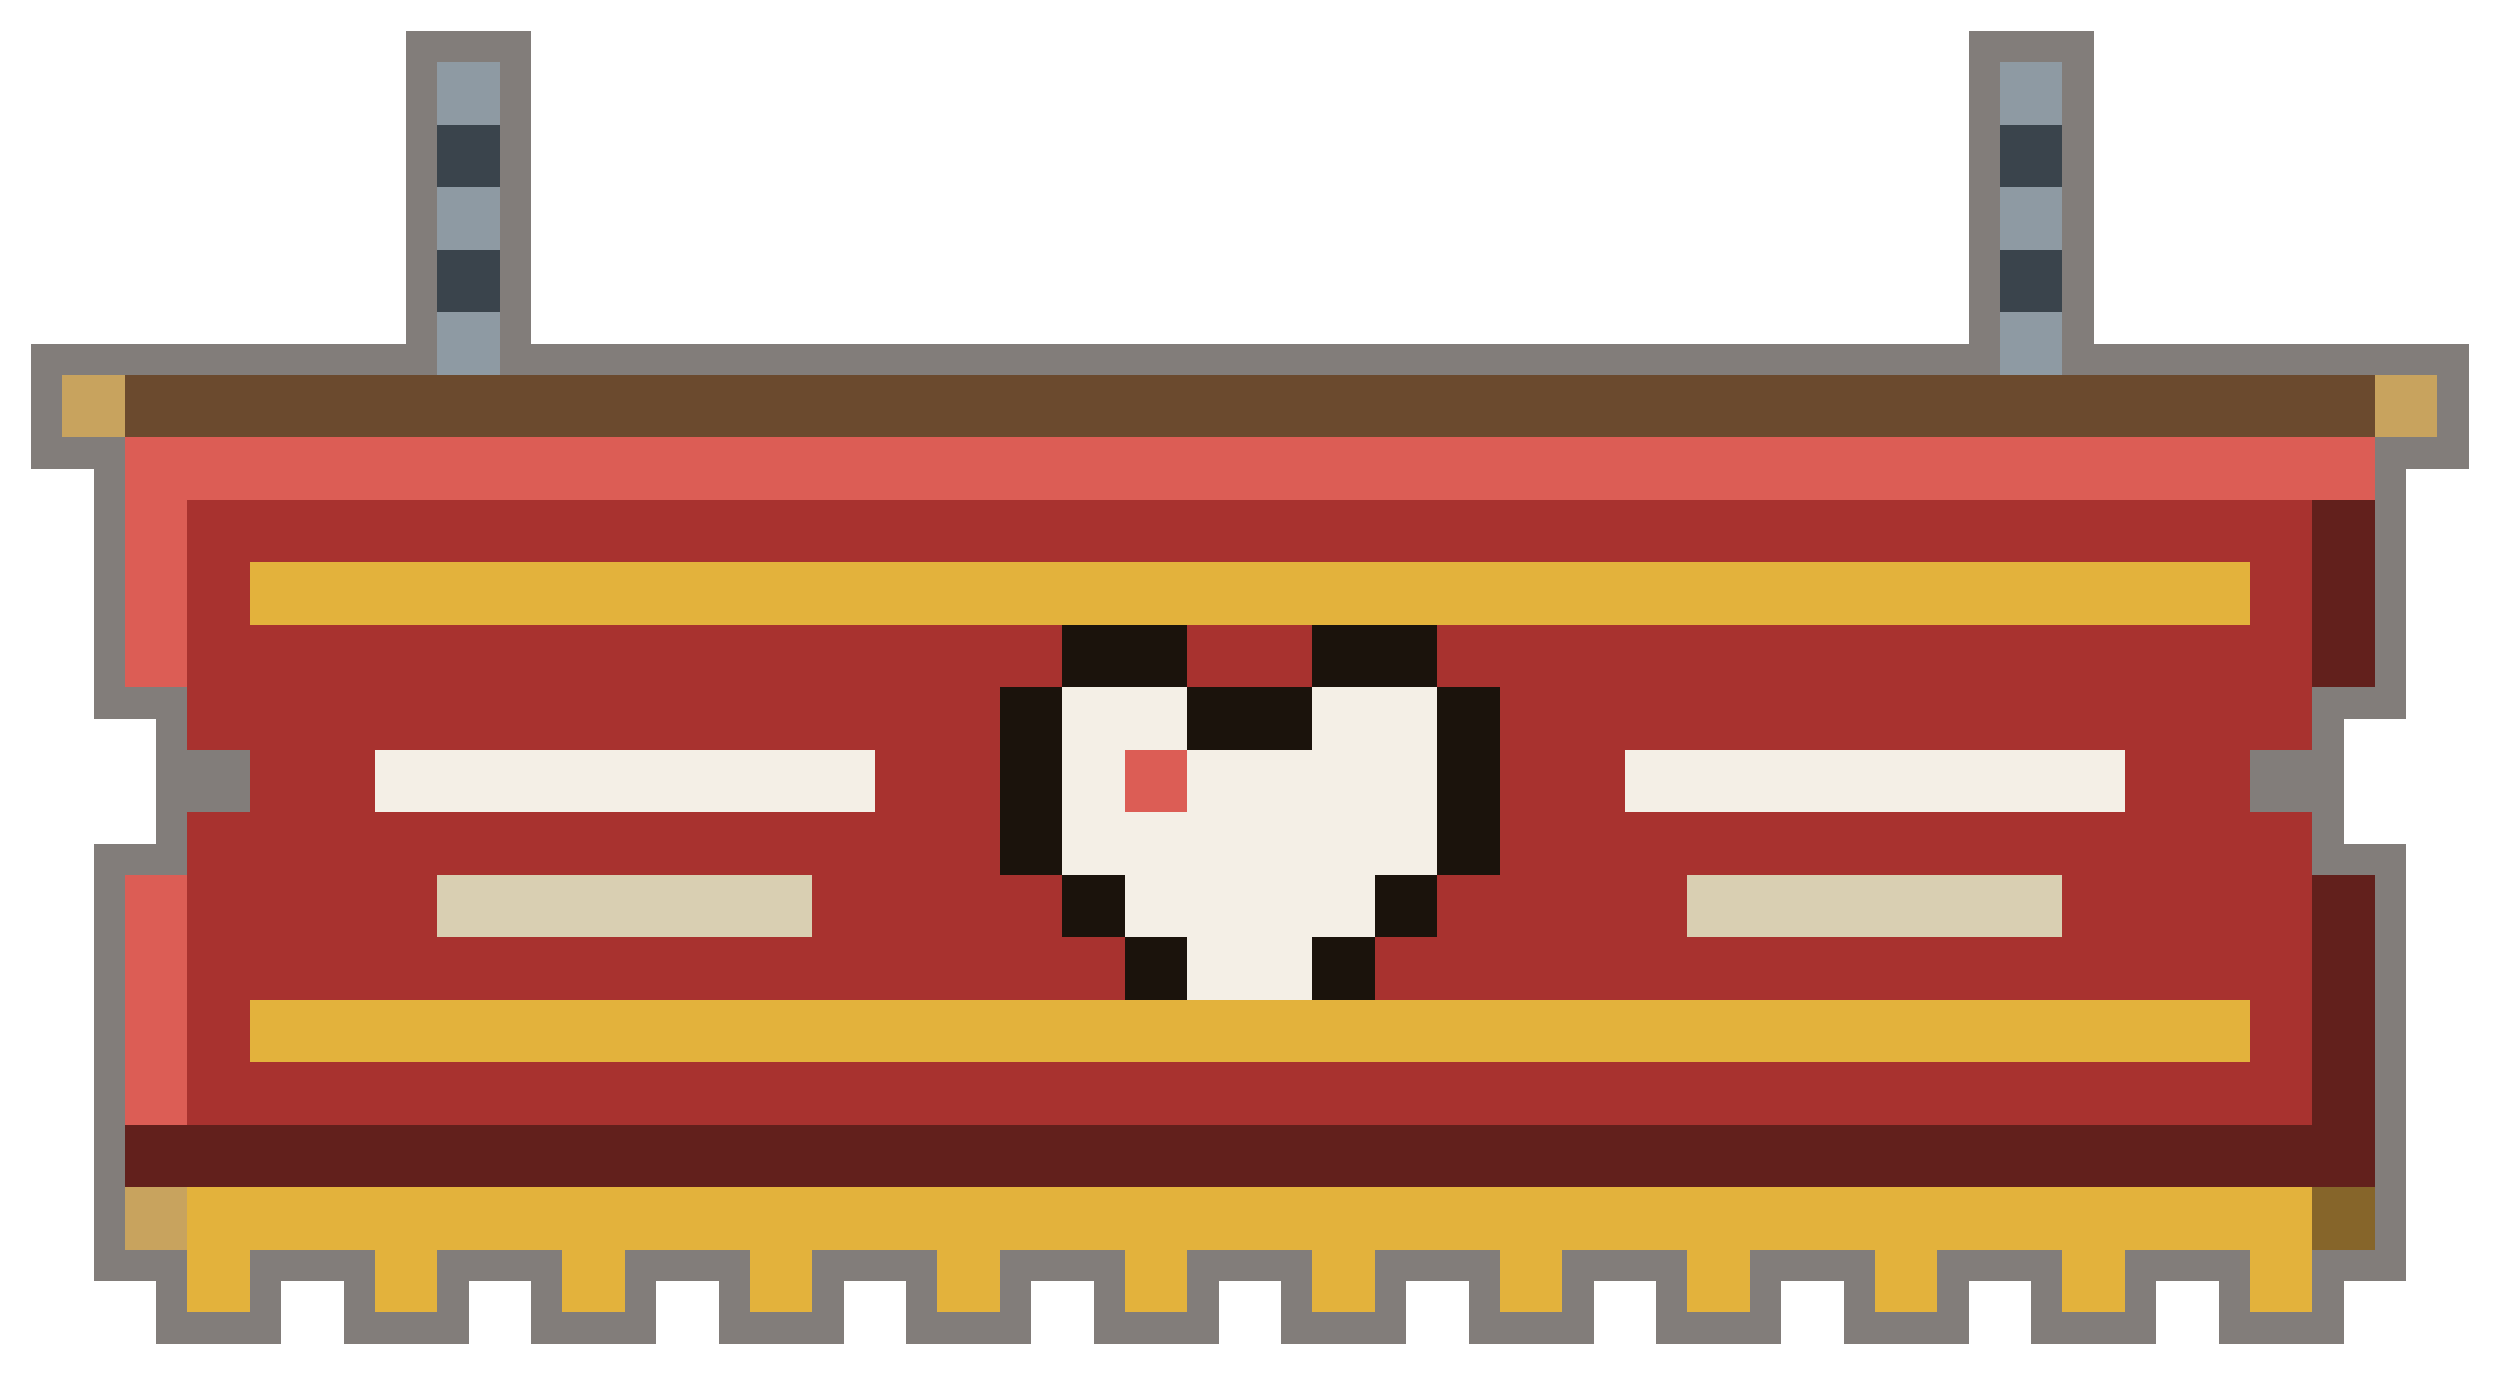
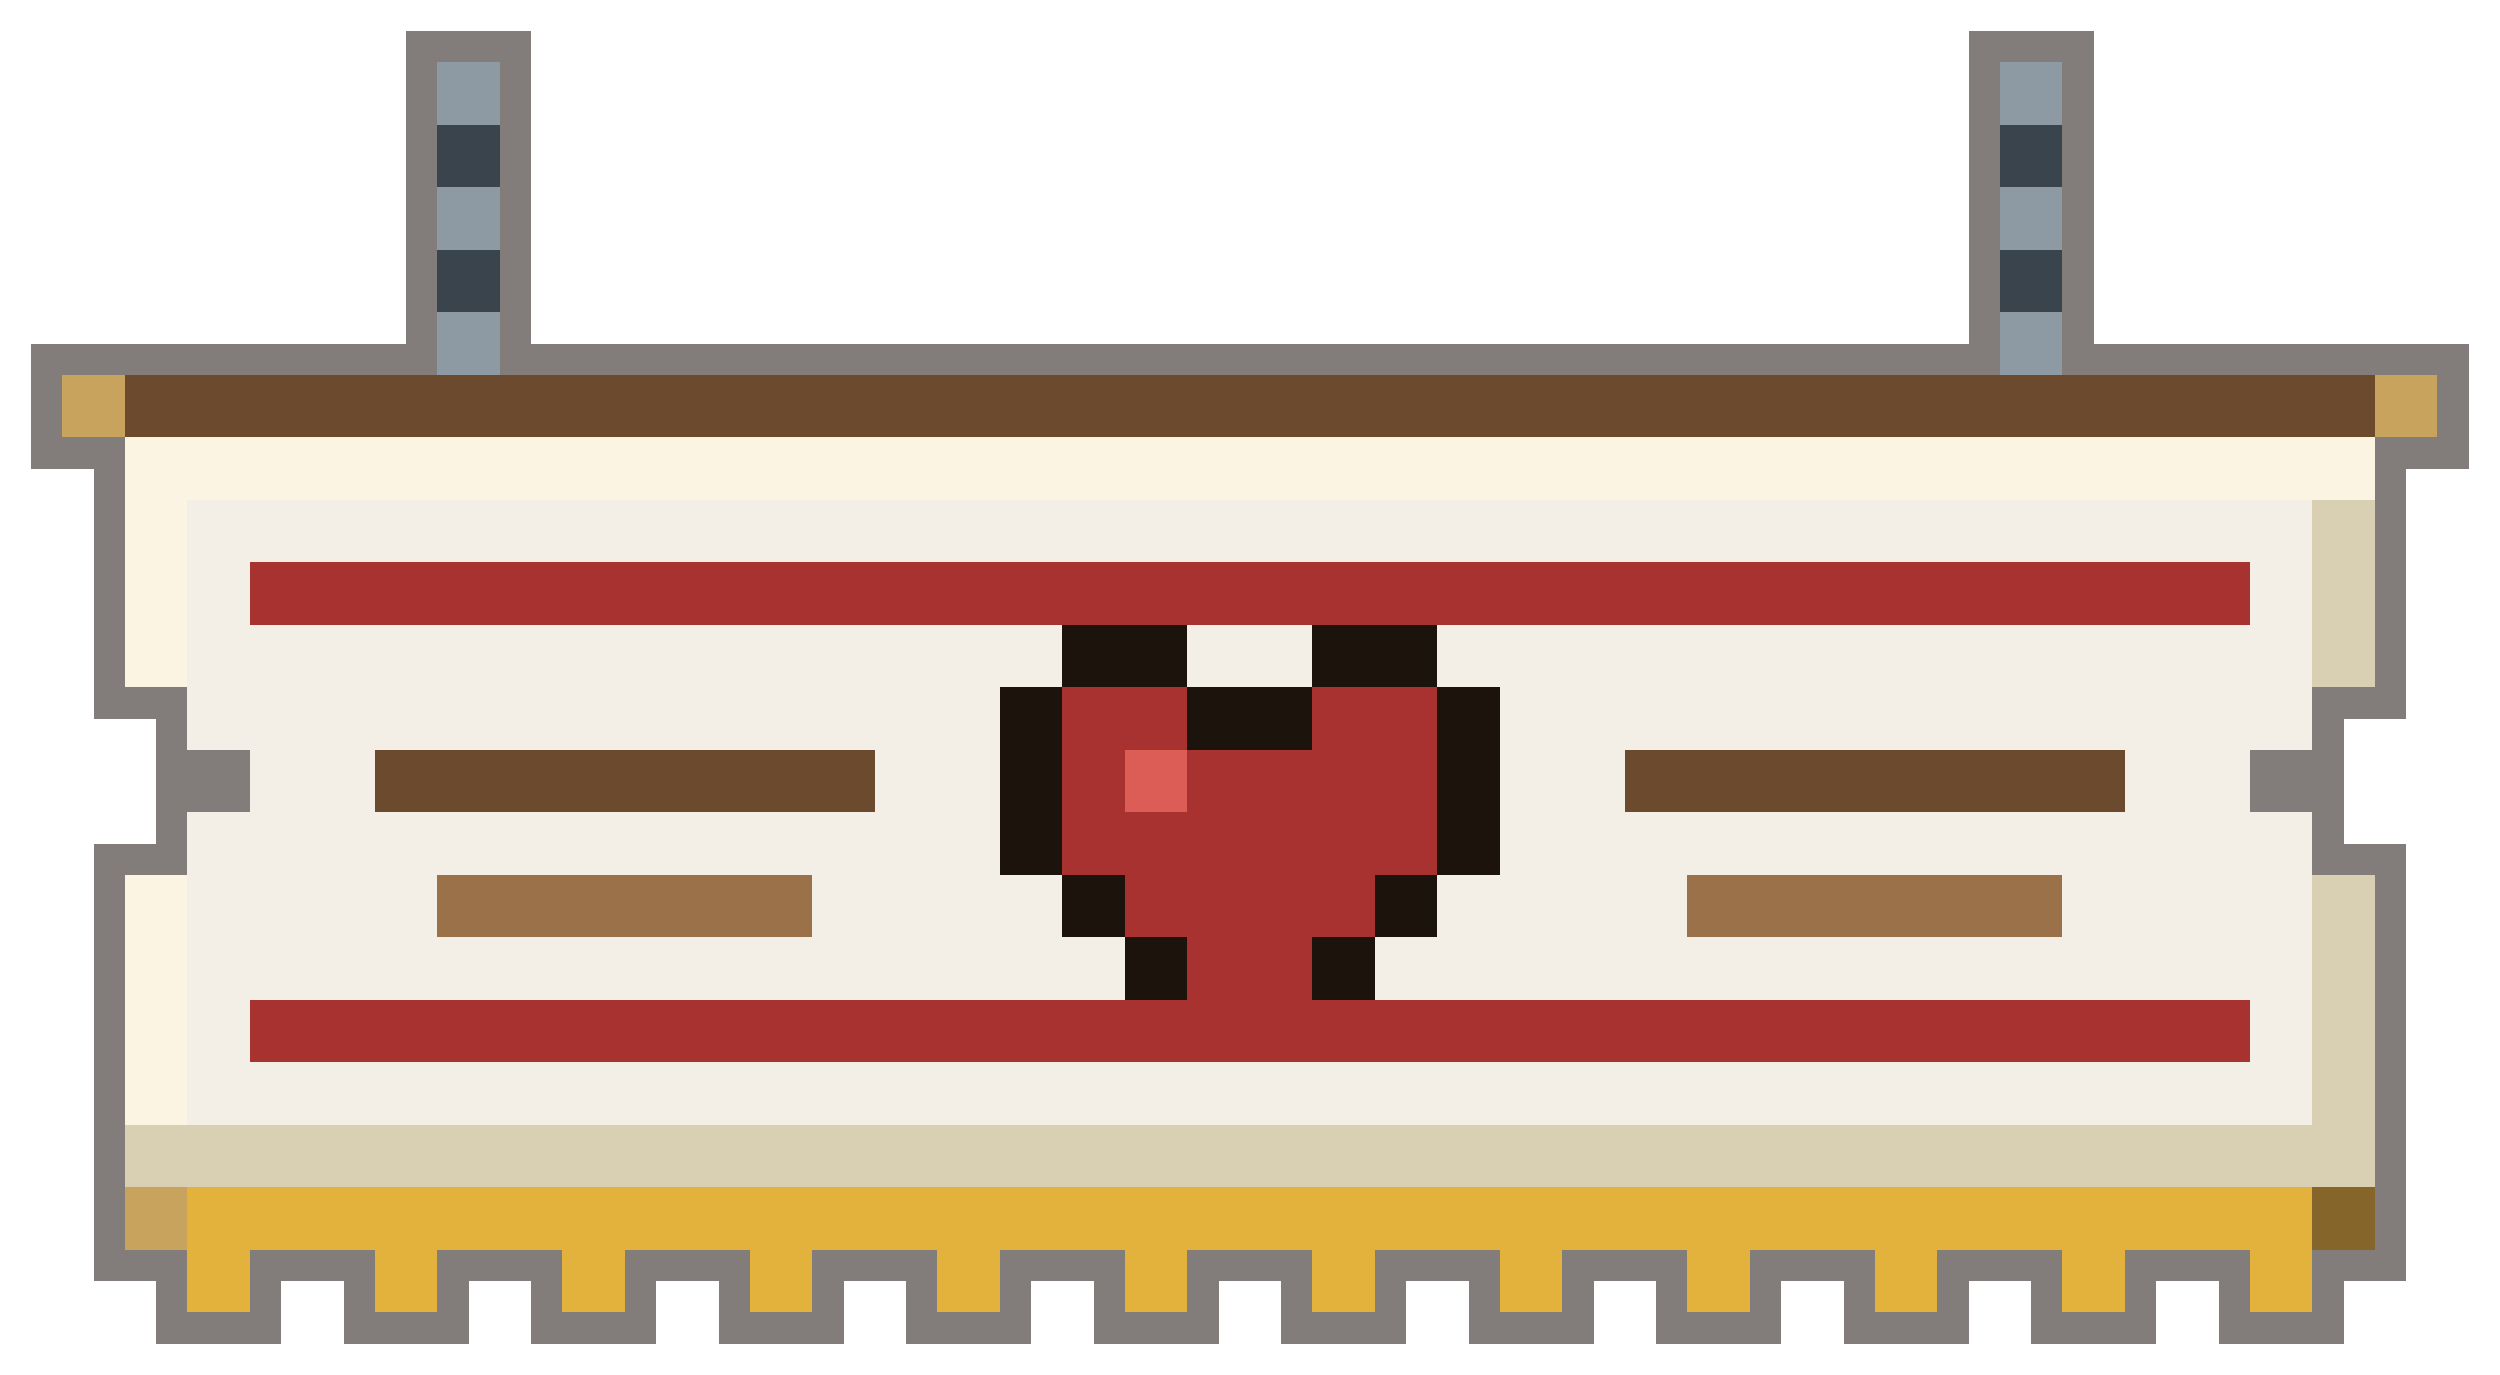
<svg xmlns="http://www.w3.org/2000/svg" viewBox="0 0 80 44" width="160" height="88" shape-rendering="crispEdges">
  <rect x="13" y="1" width="4" height="1" fill="#1b130c" opacity="0.55" />
  <rect x="63" y="1" width="4" height="1" fill="#1b130c" opacity="0.55" />
  <rect x="13" y="2" width="1" height="1" fill="#1b130c" opacity="0.55" />
  <rect x="14" y="2" width="2" height="1" fill="#8e9aa3" />
  <rect x="16" y="2" width="1" height="1" fill="#1b130c" opacity="0.55" />
  <rect x="63" y="2" width="1" height="1" fill="#1b130c" opacity="0.55" />
  <rect x="64" y="2" width="2" height="1" fill="#8e9aa3" />
  <rect x="66" y="2" width="1" height="1" fill="#1b130c" opacity="0.55" />
  <rect x="13" y="3" width="1" height="1" fill="#1b130c" opacity="0.55" />
  <rect x="14" y="3" width="2" height="1" fill="#8e9aa3" />
  <rect x="16" y="3" width="1" height="1" fill="#1b130c" opacity="0.55" />
  <rect x="63" y="3" width="1" height="1" fill="#1b130c" opacity="0.55" />
  <rect x="64" y="3" width="2" height="1" fill="#8e9aa3" />
  <rect x="66" y="3" width="1" height="1" fill="#1b130c" opacity="0.55" />
  <rect x="13" y="4" width="1" height="1" fill="#1b130c" opacity="0.55" />
  <rect x="14" y="4" width="2" height="1" fill="#3a444c" />
  <rect x="16" y="4" width="1" height="1" fill="#1b130c" opacity="0.55" />
  <rect x="63" y="4" width="1" height="1" fill="#1b130c" opacity="0.55" />
  <rect x="64" y="4" width="2" height="1" fill="#3a444c" />
  <rect x="66" y="4" width="1" height="1" fill="#1b130c" opacity="0.55" />
  <rect x="13" y="5" width="1" height="1" fill="#1b130c" opacity="0.55" />
  <rect x="14" y="5" width="2" height="1" fill="#3a444c" />
  <rect x="16" y="5" width="1" height="1" fill="#1b130c" opacity="0.55" />
  <rect x="63" y="5" width="1" height="1" fill="#1b130c" opacity="0.55" />
  <rect x="64" y="5" width="2" height="1" fill="#3a444c" />
  <rect x="66" y="5" width="1" height="1" fill="#1b130c" opacity="0.55" />
  <rect x="13" y="6" width="1" height="1" fill="#1b130c" opacity="0.55" />
  <rect x="14" y="6" width="2" height="1" fill="#8e9aa3" />
  <rect x="16" y="6" width="1" height="1" fill="#1b130c" opacity="0.55" />
  <rect x="63" y="6" width="1" height="1" fill="#1b130c" opacity="0.55" />
  <rect x="64" y="6" width="2" height="1" fill="#8e9aa3" />
  <rect x="66" y="6" width="1" height="1" fill="#1b130c" opacity="0.55" />
  <rect x="13" y="7" width="1" height="1" fill="#1b130c" opacity="0.55" />
  <rect x="14" y="7" width="2" height="1" fill="#8e9aa3" />
  <rect x="16" y="7" width="1" height="1" fill="#1b130c" opacity="0.55" />
  <rect x="63" y="7" width="1" height="1" fill="#1b130c" opacity="0.55" />
  <rect x="64" y="7" width="2" height="1" fill="#8e9aa3" />
  <rect x="66" y="7" width="1" height="1" fill="#1b130c" opacity="0.55" />
  <rect x="13" y="8" width="1" height="1" fill="#1b130c" opacity="0.55" />
  <rect x="14" y="8" width="2" height="1" fill="#3a444c" />
  <rect x="16" y="8" width="1" height="1" fill="#1b130c" opacity="0.55" />
  <rect x="63" y="8" width="1" height="1" fill="#1b130c" opacity="0.55" />
  <rect x="64" y="8" width="2" height="1" fill="#3a444c" />
  <rect x="66" y="8" width="1" height="1" fill="#1b130c" opacity="0.55" />
  <rect x="13" y="9" width="1" height="1" fill="#1b130c" opacity="0.55" />
  <rect x="14" y="9" width="2" height="1" fill="#3a444c" />
  <rect x="16" y="9" width="1" height="1" fill="#1b130c" opacity="0.55" />
  <rect x="63" y="9" width="1" height="1" fill="#1b130c" opacity="0.55" />
  <rect x="64" y="9" width="2" height="1" fill="#3a444c" />
  <rect x="66" y="9" width="1" height="1" fill="#1b130c" opacity="0.55" />
  <rect x="13" y="10" width="1" height="1" fill="#1b130c" opacity="0.55" />
  <rect x="14" y="10" width="2" height="1" fill="#8e9aa3" />
  <rect x="16" y="10" width="1" height="1" fill="#1b130c" opacity="0.55" />
  <rect x="63" y="10" width="1" height="1" fill="#1b130c" opacity="0.55" />
  <rect x="64" y="10" width="2" height="1" fill="#8e9aa3" />
  <rect x="66" y="10" width="1" height="1" fill="#1b130c" opacity="0.55" />
  <rect x="1" y="11" width="13" height="1" fill="#1b130c" opacity="0.55" />
  <rect x="14" y="11" width="2" height="1" fill="#8e9aa3" />
  <rect x="16" y="11" width="48" height="1" fill="#1b130c" opacity="0.55" />
  <rect x="64" y="11" width="2" height="1" fill="#8e9aa3" />
  <rect x="66" y="11" width="13" height="1" fill="#1b130c" opacity="0.55" />
  <rect x="1" y="12" width="1" height="1" fill="#1b130c" opacity="0.55" />
  <rect x="2" y="12" width="2" height="1" fill="#c8a35e" />
  <rect x="4" y="12" width="72" height="1" fill="#6b4a2e" />
  <rect x="76" y="12" width="2" height="1" fill="#c8a35e" />
  <rect x="78" y="12" width="1" height="1" fill="#1b130c" opacity="0.55" />
  <rect x="1" y="13" width="1" height="1" fill="#1b130c" opacity="0.55" />
  <rect x="2" y="13" width="2" height="1" fill="#c8a35e" />
  <rect x="4" y="13" width="72" height="1" fill="#6b4a2e" />
  <rect x="76" y="13" width="2" height="1" fill="#c8a35e" />
  <rect x="78" y="13" width="1" height="1" fill="#1b130c" opacity="0.55" />
  <rect x="1" y="14" width="3" height="1" fill="#1b130c" opacity="0.55" />
-   <rect x="4" y="14" width="72" height="1" fill="#dc5d55" />
+   <rect x="4" y="14" width="72" height="1" fill="#fbf4e2" />
  <rect x="76" y="14" width="3" height="1" fill="#1b130c" opacity="0.55" />
  <rect x="3" y="15" width="1" height="1" fill="#1b130c" opacity="0.55" />
-   <rect x="4" y="15" width="72" height="1" fill="#dc5d55" />
+   <rect x="4" y="15" width="72" height="1" fill="#fbf4e2" />
  <rect x="76" y="15" width="1" height="1" fill="#1b130c" opacity="0.55" />
  <rect x="3" y="16" width="1" height="1" fill="#1b130c" opacity="0.55" />
-   <rect x="4" y="16" width="2" height="1" fill="#dc5d55" />
-   <rect x="6" y="16" width="68" height="1" fill="#a8322f" />
-   <rect x="74" y="16" width="2" height="1" fill="#62201c" />
+   <rect x="4" y="16" width="2" height="1" fill="#fbf4e2" />
+   <rect x="6" y="16" width="68" height="1" fill="#f4efe6" />
+   <rect x="74" y="16" width="2" height="1" fill="#d9cfb2" />
  <rect x="76" y="16" width="1" height="1" fill="#1b130c" opacity="0.55" />
  <rect x="3" y="17" width="1" height="1" fill="#1b130c" opacity="0.55" />
-   <rect x="4" y="17" width="2" height="1" fill="#dc5d55" />
-   <rect x="6" y="17" width="68" height="1" fill="#a8322f" />
-   <rect x="74" y="17" width="2" height="1" fill="#62201c" />
+   <rect x="4" y="17" width="2" height="1" fill="#fbf4e2" />
+   <rect x="6" y="17" width="68" height="1" fill="#f4efe6" />
+   <rect x="74" y="17" width="2" height="1" fill="#d9cfb2" />
  <rect x="76" y="17" width="1" height="1" fill="#1b130c" opacity="0.55" />
  <rect x="3" y="18" width="1" height="1" fill="#1b130c" opacity="0.55" />
-   <rect x="4" y="18" width="2" height="1" fill="#dc5d55" />
-   <rect x="6" y="18" width="2" height="1" fill="#a8322f" />
-   <rect x="8" y="18" width="64" height="1" fill="#e3b23c" />
-   <rect x="72" y="18" width="2" height="1" fill="#a8322f" />
-   <rect x="74" y="18" width="2" height="1" fill="#62201c" />
+   <rect x="4" y="18" width="2" height="1" fill="#fbf4e2" />
+   <rect x="6" y="18" width="2" height="1" fill="#f4efe6" />
+   <rect x="8" y="18" width="64" height="1" fill="#a8322f" />
+   <rect x="72" y="18" width="2" height="1" fill="#f4efe6" />
+   <rect x="74" y="18" width="2" height="1" fill="#d9cfb2" />
  <rect x="76" y="18" width="1" height="1" fill="#1b130c" opacity="0.55" />
  <rect x="3" y="19" width="1" height="1" fill="#1b130c" opacity="0.55" />
-   <rect x="4" y="19" width="2" height="1" fill="#dc5d55" />
-   <rect x="6" y="19" width="2" height="1" fill="#a8322f" />
-   <rect x="8" y="19" width="64" height="1" fill="#e3b23c" />
-   <rect x="72" y="19" width="2" height="1" fill="#a8322f" />
-   <rect x="74" y="19" width="2" height="1" fill="#62201c" />
+   <rect x="4" y="19" width="2" height="1" fill="#fbf4e2" />
+   <rect x="6" y="19" width="2" height="1" fill="#f4efe6" />
+   <rect x="8" y="19" width="64" height="1" fill="#a8322f" />
+   <rect x="72" y="19" width="2" height="1" fill="#f4efe6" />
+   <rect x="74" y="19" width="2" height="1" fill="#d9cfb2" />
  <rect x="76" y="19" width="1" height="1" fill="#1b130c" opacity="0.55" />
  <rect x="3" y="20" width="1" height="1" fill="#1b130c" opacity="0.55" />
-   <rect x="4" y="20" width="2" height="1" fill="#dc5d55" />
-   <rect x="6" y="20" width="28" height="1" fill="#a8322f" />
+   <rect x="4" y="20" width="2" height="1" fill="#fbf4e2" />
+   <rect x="6" y="20" width="28" height="1" fill="#f4efe6" />
  <rect x="34" y="20" width="4" height="1" fill="#1b130c" />
-   <rect x="38" y="20" width="4" height="1" fill="#a8322f" />
+   <rect x="38" y="20" width="4" height="1" fill="#f4efe6" />
  <rect x="42" y="20" width="4" height="1" fill="#1b130c" />
-   <rect x="46" y="20" width="28" height="1" fill="#a8322f" />
-   <rect x="74" y="20" width="2" height="1" fill="#62201c" />
+   <rect x="46" y="20" width="28" height="1" fill="#f4efe6" />
+   <rect x="74" y="20" width="2" height="1" fill="#d9cfb2" />
  <rect x="76" y="20" width="1" height="1" fill="#1b130c" opacity="0.55" />
  <rect x="3" y="21" width="1" height="1" fill="#1b130c" opacity="0.55" />
-   <rect x="4" y="21" width="2" height="1" fill="#dc5d55" />
-   <rect x="6" y="21" width="28" height="1" fill="#a8322f" />
+   <rect x="4" y="21" width="2" height="1" fill="#fbf4e2" />
+   <rect x="6" y="21" width="28" height="1" fill="#f4efe6" />
  <rect x="34" y="21" width="4" height="1" fill="#1b130c" />
-   <rect x="38" y="21" width="4" height="1" fill="#a8322f" />
+   <rect x="38" y="21" width="4" height="1" fill="#f4efe6" />
  <rect x="42" y="21" width="4" height="1" fill="#1b130c" />
-   <rect x="46" y="21" width="28" height="1" fill="#a8322f" />
-   <rect x="74" y="21" width="2" height="1" fill="#62201c" />
+   <rect x="46" y="21" width="28" height="1" fill="#f4efe6" />
+   <rect x="74" y="21" width="2" height="1" fill="#d9cfb2" />
  <rect x="76" y="21" width="1" height="1" fill="#1b130c" opacity="0.55" />
  <rect x="3" y="22" width="3" height="1" fill="#1b130c" opacity="0.55" />
-   <rect x="6" y="22" width="26" height="1" fill="#a8322f" />
+   <rect x="6" y="22" width="26" height="1" fill="#f4efe6" />
  <rect x="32" y="22" width="2" height="1" fill="#1b130c" />
-   <rect x="34" y="22" width="4" height="1" fill="#f4efe6" />
+   <rect x="34" y="22" width="4" height="1" fill="#a8322f" />
  <rect x="38" y="22" width="4" height="1" fill="#1b130c" />
-   <rect x="42" y="22" width="4" height="1" fill="#f4efe6" />
+   <rect x="42" y="22" width="4" height="1" fill="#a8322f" />
  <rect x="46" y="22" width="2" height="1" fill="#1b130c" />
-   <rect x="48" y="22" width="26" height="1" fill="#a8322f" />
+   <rect x="48" y="22" width="26" height="1" fill="#f4efe6" />
  <rect x="74" y="22" width="3" height="1" fill="#1b130c" opacity="0.55" />
  <rect x="5" y="23" width="1" height="1" fill="#1b130c" opacity="0.55" />
-   <rect x="6" y="23" width="26" height="1" fill="#a8322f" />
+   <rect x="6" y="23" width="26" height="1" fill="#f4efe6" />
  <rect x="32" y="23" width="2" height="1" fill="#1b130c" />
-   <rect x="34" y="23" width="4" height="1" fill="#f4efe6" />
+   <rect x="34" y="23" width="4" height="1" fill="#a8322f" />
  <rect x="38" y="23" width="4" height="1" fill="#1b130c" />
-   <rect x="42" y="23" width="4" height="1" fill="#f4efe6" />
+   <rect x="42" y="23" width="4" height="1" fill="#a8322f" />
  <rect x="46" y="23" width="2" height="1" fill="#1b130c" />
-   <rect x="48" y="23" width="26" height="1" fill="#a8322f" />
+   <rect x="48" y="23" width="26" height="1" fill="#f4efe6" />
  <rect x="74" y="23" width="1" height="1" fill="#1b130c" opacity="0.55" />
  <rect x="5" y="24" width="3" height="1" fill="#1b130c" opacity="0.55" />
-   <rect x="8" y="24" width="4" height="1" fill="#a8322f" />
-   <rect x="12" y="24" width="16" height="1" fill="#f4efe6" />
-   <rect x="28" y="24" width="4" height="1" fill="#a8322f" />
+   <rect x="8" y="24" width="4" height="1" fill="#f4efe6" />
+   <rect x="12" y="24" width="16" height="1" fill="#6b4a2e" />
+   <rect x="28" y="24" width="4" height="1" fill="#f4efe6" />
  <rect x="32" y="24" width="2" height="1" fill="#1b130c" />
-   <rect x="34" y="24" width="2" height="1" fill="#f4efe6" />
+   <rect x="34" y="24" width="2" height="1" fill="#a8322f" />
  <rect x="36" y="24" width="2" height="1" fill="#dc5d55" />
-   <rect x="38" y="24" width="8" height="1" fill="#f4efe6" />
+   <rect x="38" y="24" width="8" height="1" fill="#a8322f" />
  <rect x="46" y="24" width="2" height="1" fill="#1b130c" />
-   <rect x="48" y="24" width="4" height="1" fill="#a8322f" />
-   <rect x="52" y="24" width="16" height="1" fill="#f4efe6" />
-   <rect x="68" y="24" width="4" height="1" fill="#a8322f" />
+   <rect x="48" y="24" width="4" height="1" fill="#f4efe6" />
+   <rect x="52" y="24" width="16" height="1" fill="#6b4a2e" />
+   <rect x="68" y="24" width="4" height="1" fill="#f4efe6" />
  <rect x="72" y="24" width="3" height="1" fill="#1b130c" opacity="0.55" />
  <rect x="5" y="25" width="3" height="1" fill="#1b130c" opacity="0.55" />
-   <rect x="8" y="25" width="4" height="1" fill="#a8322f" />
-   <rect x="12" y="25" width="16" height="1" fill="#f4efe6" />
-   <rect x="28" y="25" width="4" height="1" fill="#a8322f" />
+   <rect x="8" y="25" width="4" height="1" fill="#f4efe6" />
+   <rect x="12" y="25" width="16" height="1" fill="#6b4a2e" />
+   <rect x="28" y="25" width="4" height="1" fill="#f4efe6" />
  <rect x="32" y="25" width="2" height="1" fill="#1b130c" />
-   <rect x="34" y="25" width="2" height="1" fill="#f4efe6" />
+   <rect x="34" y="25" width="2" height="1" fill="#a8322f" />
  <rect x="36" y="25" width="2" height="1" fill="#dc5d55" />
-   <rect x="38" y="25" width="8" height="1" fill="#f4efe6" />
+   <rect x="38" y="25" width="8" height="1" fill="#a8322f" />
  <rect x="46" y="25" width="2" height="1" fill="#1b130c" />
-   <rect x="48" y="25" width="4" height="1" fill="#a8322f" />
-   <rect x="52" y="25" width="16" height="1" fill="#f4efe6" />
-   <rect x="68" y="25" width="4" height="1" fill="#a8322f" />
+   <rect x="48" y="25" width="4" height="1" fill="#f4efe6" />
+   <rect x="52" y="25" width="16" height="1" fill="#6b4a2e" />
+   <rect x="68" y="25" width="4" height="1" fill="#f4efe6" />
  <rect x="72" y="25" width="3" height="1" fill="#1b130c" opacity="0.55" />
  <rect x="5" y="26" width="1" height="1" fill="#1b130c" opacity="0.55" />
-   <rect x="6" y="26" width="26" height="1" fill="#a8322f" />
+   <rect x="6" y="26" width="26" height="1" fill="#f4efe6" />
  <rect x="32" y="26" width="2" height="1" fill="#1b130c" />
-   <rect x="34" y="26" width="12" height="1" fill="#f4efe6" />
+   <rect x="34" y="26" width="12" height="1" fill="#a8322f" />
  <rect x="46" y="26" width="2" height="1" fill="#1b130c" />
-   <rect x="48" y="26" width="26" height="1" fill="#a8322f" />
+   <rect x="48" y="26" width="26" height="1" fill="#f4efe6" />
  <rect x="74" y="26" width="1" height="1" fill="#1b130c" opacity="0.55" />
  <rect x="3" y="27" width="3" height="1" fill="#1b130c" opacity="0.55" />
-   <rect x="6" y="27" width="26" height="1" fill="#a8322f" />
+   <rect x="6" y="27" width="26" height="1" fill="#f4efe6" />
  <rect x="32" y="27" width="2" height="1" fill="#1b130c" />
-   <rect x="34" y="27" width="12" height="1" fill="#f4efe6" />
+   <rect x="34" y="27" width="12" height="1" fill="#a8322f" />
  <rect x="46" y="27" width="2" height="1" fill="#1b130c" />
-   <rect x="48" y="27" width="26" height="1" fill="#a8322f" />
+   <rect x="48" y="27" width="26" height="1" fill="#f4efe6" />
  <rect x="74" y="27" width="3" height="1" fill="#1b130c" opacity="0.55" />
  <rect x="3" y="28" width="1" height="1" fill="#1b130c" opacity="0.55" />
-   <rect x="4" y="28" width="2" height="1" fill="#dc5d55" />
-   <rect x="6" y="28" width="8" height="1" fill="#a8322f" />
-   <rect x="14" y="28" width="12" height="1" fill="#d9cfb2" />
-   <rect x="26" y="28" width="8" height="1" fill="#a8322f" />
+   <rect x="4" y="28" width="2" height="1" fill="#fbf4e2" />
+   <rect x="6" y="28" width="8" height="1" fill="#f4efe6" />
+   <rect x="14" y="28" width="12" height="1" fill="#9a7148" />
+   <rect x="26" y="28" width="8" height="1" fill="#f4efe6" />
  <rect x="34" y="28" width="2" height="1" fill="#1b130c" />
-   <rect x="36" y="28" width="8" height="1" fill="#f4efe6" />
+   <rect x="36" y="28" width="8" height="1" fill="#a8322f" />
  <rect x="44" y="28" width="2" height="1" fill="#1b130c" />
-   <rect x="46" y="28" width="8" height="1" fill="#a8322f" />
-   <rect x="54" y="28" width="12" height="1" fill="#d9cfb2" />
-   <rect x="66" y="28" width="8" height="1" fill="#a8322f" />
-   <rect x="74" y="28" width="2" height="1" fill="#62201c" />
+   <rect x="46" y="28" width="8" height="1" fill="#f4efe6" />
+   <rect x="54" y="28" width="12" height="1" fill="#9a7148" />
+   <rect x="66" y="28" width="8" height="1" fill="#f4efe6" />
+   <rect x="74" y="28" width="2" height="1" fill="#d9cfb2" />
  <rect x="76" y="28" width="1" height="1" fill="#1b130c" opacity="0.55" />
  <rect x="3" y="29" width="1" height="1" fill="#1b130c" opacity="0.55" />
-   <rect x="4" y="29" width="2" height="1" fill="#dc5d55" />
-   <rect x="6" y="29" width="8" height="1" fill="#a8322f" />
-   <rect x="14" y="29" width="12" height="1" fill="#d9cfb2" />
-   <rect x="26" y="29" width="8" height="1" fill="#a8322f" />
+   <rect x="4" y="29" width="2" height="1" fill="#fbf4e2" />
+   <rect x="6" y="29" width="8" height="1" fill="#f4efe6" />
+   <rect x="14" y="29" width="12" height="1" fill="#9a7148" />
+   <rect x="26" y="29" width="8" height="1" fill="#f4efe6" />
  <rect x="34" y="29" width="2" height="1" fill="#1b130c" />
-   <rect x="36" y="29" width="8" height="1" fill="#f4efe6" />
+   <rect x="36" y="29" width="8" height="1" fill="#a8322f" />
  <rect x="44" y="29" width="2" height="1" fill="#1b130c" />
-   <rect x="46" y="29" width="8" height="1" fill="#a8322f" />
-   <rect x="54" y="29" width="12" height="1" fill="#d9cfb2" />
-   <rect x="66" y="29" width="8" height="1" fill="#a8322f" />
-   <rect x="74" y="29" width="2" height="1" fill="#62201c" />
+   <rect x="46" y="29" width="8" height="1" fill="#f4efe6" />
+   <rect x="54" y="29" width="12" height="1" fill="#9a7148" />
+   <rect x="66" y="29" width="8" height="1" fill="#f4efe6" />
+   <rect x="74" y="29" width="2" height="1" fill="#d9cfb2" />
  <rect x="76" y="29" width="1" height="1" fill="#1b130c" opacity="0.55" />
  <rect x="3" y="30" width="1" height="1" fill="#1b130c" opacity="0.55" />
-   <rect x="4" y="30" width="2" height="1" fill="#dc5d55" />
-   <rect x="6" y="30" width="30" height="1" fill="#a8322f" />
+   <rect x="4" y="30" width="2" height="1" fill="#fbf4e2" />
+   <rect x="6" y="30" width="30" height="1" fill="#f4efe6" />
  <rect x="36" y="30" width="2" height="1" fill="#1b130c" />
-   <rect x="38" y="30" width="4" height="1" fill="#f4efe6" />
+   <rect x="38" y="30" width="4" height="1" fill="#a8322f" />
  <rect x="42" y="30" width="2" height="1" fill="#1b130c" />
-   <rect x="44" y="30" width="30" height="1" fill="#a8322f" />
-   <rect x="74" y="30" width="2" height="1" fill="#62201c" />
+   <rect x="44" y="30" width="30" height="1" fill="#f4efe6" />
+   <rect x="74" y="30" width="2" height="1" fill="#d9cfb2" />
  <rect x="76" y="30" width="1" height="1" fill="#1b130c" opacity="0.55" />
  <rect x="3" y="31" width="1" height="1" fill="#1b130c" opacity="0.55" />
-   <rect x="4" y="31" width="2" height="1" fill="#dc5d55" />
-   <rect x="6" y="31" width="30" height="1" fill="#a8322f" />
+   <rect x="4" y="31" width="2" height="1" fill="#fbf4e2" />
+   <rect x="6" y="31" width="30" height="1" fill="#f4efe6" />
  <rect x="36" y="31" width="2" height="1" fill="#1b130c" />
-   <rect x="38" y="31" width="4" height="1" fill="#f4efe6" />
+   <rect x="38" y="31" width="4" height="1" fill="#a8322f" />
  <rect x="42" y="31" width="2" height="1" fill="#1b130c" />
-   <rect x="44" y="31" width="30" height="1" fill="#a8322f" />
-   <rect x="74" y="31" width="2" height="1" fill="#62201c" />
+   <rect x="44" y="31" width="30" height="1" fill="#f4efe6" />
+   <rect x="74" y="31" width="2" height="1" fill="#d9cfb2" />
  <rect x="76" y="31" width="1" height="1" fill="#1b130c" opacity="0.55" />
  <rect x="3" y="32" width="1" height="1" fill="#1b130c" opacity="0.55" />
-   <rect x="4" y="32" width="2" height="1" fill="#dc5d55" />
-   <rect x="6" y="32" width="2" height="1" fill="#a8322f" />
-   <rect x="8" y="32" width="64" height="1" fill="#e3b23c" />
-   <rect x="72" y="32" width="2" height="1" fill="#a8322f" />
-   <rect x="74" y="32" width="2" height="1" fill="#62201c" />
+   <rect x="4" y="32" width="2" height="1" fill="#fbf4e2" />
+   <rect x="6" y="32" width="2" height="1" fill="#f4efe6" />
+   <rect x="8" y="32" width="64" height="1" fill="#a8322f" />
+   <rect x="72" y="32" width="2" height="1" fill="#f4efe6" />
+   <rect x="74" y="32" width="2" height="1" fill="#d9cfb2" />
  <rect x="76" y="32" width="1" height="1" fill="#1b130c" opacity="0.55" />
  <rect x="3" y="33" width="1" height="1" fill="#1b130c" opacity="0.55" />
-   <rect x="4" y="33" width="2" height="1" fill="#dc5d55" />
-   <rect x="6" y="33" width="2" height="1" fill="#a8322f" />
-   <rect x="8" y="33" width="64" height="1" fill="#e3b23c" />
-   <rect x="72" y="33" width="2" height="1" fill="#a8322f" />
-   <rect x="74" y="33" width="2" height="1" fill="#62201c" />
+   <rect x="4" y="33" width="2" height="1" fill="#fbf4e2" />
+   <rect x="6" y="33" width="2" height="1" fill="#f4efe6" />
+   <rect x="8" y="33" width="64" height="1" fill="#a8322f" />
+   <rect x="72" y="33" width="2" height="1" fill="#f4efe6" />
+   <rect x="74" y="33" width="2" height="1" fill="#d9cfb2" />
  <rect x="76" y="33" width="1" height="1" fill="#1b130c" opacity="0.55" />
  <rect x="3" y="34" width="1" height="1" fill="#1b130c" opacity="0.55" />
-   <rect x="4" y="34" width="2" height="1" fill="#dc5d55" />
-   <rect x="6" y="34" width="68" height="1" fill="#a8322f" />
-   <rect x="74" y="34" width="2" height="1" fill="#62201c" />
+   <rect x="4" y="34" width="2" height="1" fill="#fbf4e2" />
+   <rect x="6" y="34" width="68" height="1" fill="#f4efe6" />
+   <rect x="74" y="34" width="2" height="1" fill="#d9cfb2" />
  <rect x="76" y="34" width="1" height="1" fill="#1b130c" opacity="0.55" />
  <rect x="3" y="35" width="1" height="1" fill="#1b130c" opacity="0.55" />
-   <rect x="4" y="35" width="2" height="1" fill="#dc5d55" />
-   <rect x="6" y="35" width="68" height="1" fill="#a8322f" />
-   <rect x="74" y="35" width="2" height="1" fill="#62201c" />
+   <rect x="4" y="35" width="2" height="1" fill="#fbf4e2" />
+   <rect x="6" y="35" width="68" height="1" fill="#f4efe6" />
+   <rect x="74" y="35" width="2" height="1" fill="#d9cfb2" />
  <rect x="76" y="35" width="1" height="1" fill="#1b130c" opacity="0.55" />
  <rect x="3" y="36" width="1" height="1" fill="#1b130c" opacity="0.55" />
-   <rect x="4" y="36" width="72" height="1" fill="#62201c" />
+   <rect x="4" y="36" width="72" height="1" fill="#d9cfb2" />
  <rect x="76" y="36" width="1" height="1" fill="#1b130c" opacity="0.55" />
  <rect x="3" y="37" width="1" height="1" fill="#1b130c" opacity="0.55" />
-   <rect x="4" y="37" width="72" height="1" fill="#62201c" />
+   <rect x="4" y="37" width="72" height="1" fill="#d9cfb2" />
  <rect x="76" y="37" width="1" height="1" fill="#1b130c" opacity="0.55" />
  <rect x="3" y="38" width="1" height="1" fill="#1b130c" opacity="0.55" />
  <rect x="4" y="38" width="2" height="1" fill="#c8a35e" />
  <rect x="6" y="38" width="68" height="1" fill="#e3b23c" />
  <rect x="74" y="38" width="2" height="1" fill="#86652a" />
  <rect x="76" y="38" width="1" height="1" fill="#1b130c" opacity="0.55" />
  <rect x="3" y="39" width="1" height="1" fill="#1b130c" opacity="0.55" />
  <rect x="4" y="39" width="2" height="1" fill="#c8a35e" />
  <rect x="6" y="39" width="68" height="1" fill="#e3b23c" />
  <rect x="74" y="39" width="2" height="1" fill="#86652a" />
  <rect x="76" y="39" width="1" height="1" fill="#1b130c" opacity="0.55" />
  <rect x="3" y="40" width="3" height="1" fill="#1b130c" opacity="0.55" />
  <rect x="6" y="40" width="2" height="1" fill="#e3b23c" />
  <rect x="8" y="40" width="4" height="1" fill="#1b130c" opacity="0.55" />
  <rect x="12" y="40" width="2" height="1" fill="#e3b23c" />
  <rect x="14" y="40" width="4" height="1" fill="#1b130c" opacity="0.55" />
  <rect x="18" y="40" width="2" height="1" fill="#e3b23c" />
  <rect x="20" y="40" width="4" height="1" fill="#1b130c" opacity="0.55" />
  <rect x="24" y="40" width="2" height="1" fill="#e3b23c" />
  <rect x="26" y="40" width="4" height="1" fill="#1b130c" opacity="0.55" />
  <rect x="30" y="40" width="2" height="1" fill="#e3b23c" />
  <rect x="32" y="40" width="4" height="1" fill="#1b130c" opacity="0.55" />
  <rect x="36" y="40" width="2" height="1" fill="#e3b23c" />
  <rect x="38" y="40" width="4" height="1" fill="#1b130c" opacity="0.55" />
  <rect x="42" y="40" width="2" height="1" fill="#e3b23c" />
  <rect x="44" y="40" width="4" height="1" fill="#1b130c" opacity="0.55" />
  <rect x="48" y="40" width="2" height="1" fill="#e3b23c" />
  <rect x="50" y="40" width="4" height="1" fill="#1b130c" opacity="0.55" />
  <rect x="54" y="40" width="2" height="1" fill="#e3b23c" />
  <rect x="56" y="40" width="4" height="1" fill="#1b130c" opacity="0.55" />
  <rect x="60" y="40" width="2" height="1" fill="#e3b23c" />
  <rect x="62" y="40" width="4" height="1" fill="#1b130c" opacity="0.55" />
  <rect x="66" y="40" width="2" height="1" fill="#e3b23c" />
  <rect x="68" y="40" width="4" height="1" fill="#1b130c" opacity="0.55" />
  <rect x="72" y="40" width="2" height="1" fill="#e3b23c" />
  <rect x="74" y="40" width="3" height="1" fill="#1b130c" opacity="0.55" />
  <rect x="5" y="41" width="1" height="1" fill="#1b130c" opacity="0.55" />
  <rect x="6" y="41" width="2" height="1" fill="#e3b23c" />
  <rect x="8" y="41" width="1" height="1" fill="#1b130c" opacity="0.55" />
  <rect x="11" y="41" width="1" height="1" fill="#1b130c" opacity="0.55" />
  <rect x="12" y="41" width="2" height="1" fill="#e3b23c" />
  <rect x="14" y="41" width="1" height="1" fill="#1b130c" opacity="0.55" />
  <rect x="17" y="41" width="1" height="1" fill="#1b130c" opacity="0.55" />
  <rect x="18" y="41" width="2" height="1" fill="#e3b23c" />
  <rect x="20" y="41" width="1" height="1" fill="#1b130c" opacity="0.55" />
  <rect x="23" y="41" width="1" height="1" fill="#1b130c" opacity="0.55" />
  <rect x="24" y="41" width="2" height="1" fill="#e3b23c" />
  <rect x="26" y="41" width="1" height="1" fill="#1b130c" opacity="0.55" />
  <rect x="29" y="41" width="1" height="1" fill="#1b130c" opacity="0.55" />
  <rect x="30" y="41" width="2" height="1" fill="#e3b23c" />
  <rect x="32" y="41" width="1" height="1" fill="#1b130c" opacity="0.55" />
  <rect x="35" y="41" width="1" height="1" fill="#1b130c" opacity="0.55" />
  <rect x="36" y="41" width="2" height="1" fill="#e3b23c" />
  <rect x="38" y="41" width="1" height="1" fill="#1b130c" opacity="0.55" />
  <rect x="41" y="41" width="1" height="1" fill="#1b130c" opacity="0.55" />
  <rect x="42" y="41" width="2" height="1" fill="#e3b23c" />
  <rect x="44" y="41" width="1" height="1" fill="#1b130c" opacity="0.55" />
  <rect x="47" y="41" width="1" height="1" fill="#1b130c" opacity="0.55" />
  <rect x="48" y="41" width="2" height="1" fill="#e3b23c" />
  <rect x="50" y="41" width="1" height="1" fill="#1b130c" opacity="0.55" />
  <rect x="53" y="41" width="1" height="1" fill="#1b130c" opacity="0.55" />
  <rect x="54" y="41" width="2" height="1" fill="#e3b23c" />
  <rect x="56" y="41" width="1" height="1" fill="#1b130c" opacity="0.55" />
  <rect x="59" y="41" width="1" height="1" fill="#1b130c" opacity="0.55" />
  <rect x="60" y="41" width="2" height="1" fill="#e3b23c" />
  <rect x="62" y="41" width="1" height="1" fill="#1b130c" opacity="0.55" />
  <rect x="65" y="41" width="1" height="1" fill="#1b130c" opacity="0.55" />
  <rect x="66" y="41" width="2" height="1" fill="#e3b23c" />
  <rect x="68" y="41" width="1" height="1" fill="#1b130c" opacity="0.55" />
  <rect x="71" y="41" width="1" height="1" fill="#1b130c" opacity="0.55" />
  <rect x="72" y="41" width="2" height="1" fill="#e3b23c" />
  <rect x="74" y="41" width="1" height="1" fill="#1b130c" opacity="0.55" />
  <rect x="5" y="42" width="4" height="1" fill="#1b130c" opacity="0.55" />
  <rect x="11" y="42" width="4" height="1" fill="#1b130c" opacity="0.55" />
  <rect x="17" y="42" width="4" height="1" fill="#1b130c" opacity="0.55" />
  <rect x="23" y="42" width="4" height="1" fill="#1b130c" opacity="0.55" />
  <rect x="29" y="42" width="4" height="1" fill="#1b130c" opacity="0.55" />
  <rect x="35" y="42" width="4" height="1" fill="#1b130c" opacity="0.55" />
  <rect x="41" y="42" width="4" height="1" fill="#1b130c" opacity="0.55" />
  <rect x="47" y="42" width="4" height="1" fill="#1b130c" opacity="0.55" />
  <rect x="53" y="42" width="4" height="1" fill="#1b130c" opacity="0.55" />
  <rect x="59" y="42" width="4" height="1" fill="#1b130c" opacity="0.55" />
  <rect x="65" y="42" width="4" height="1" fill="#1b130c" opacity="0.55" />
  <rect x="71" y="42" width="4" height="1" fill="#1b130c" opacity="0.55" />
</svg>
